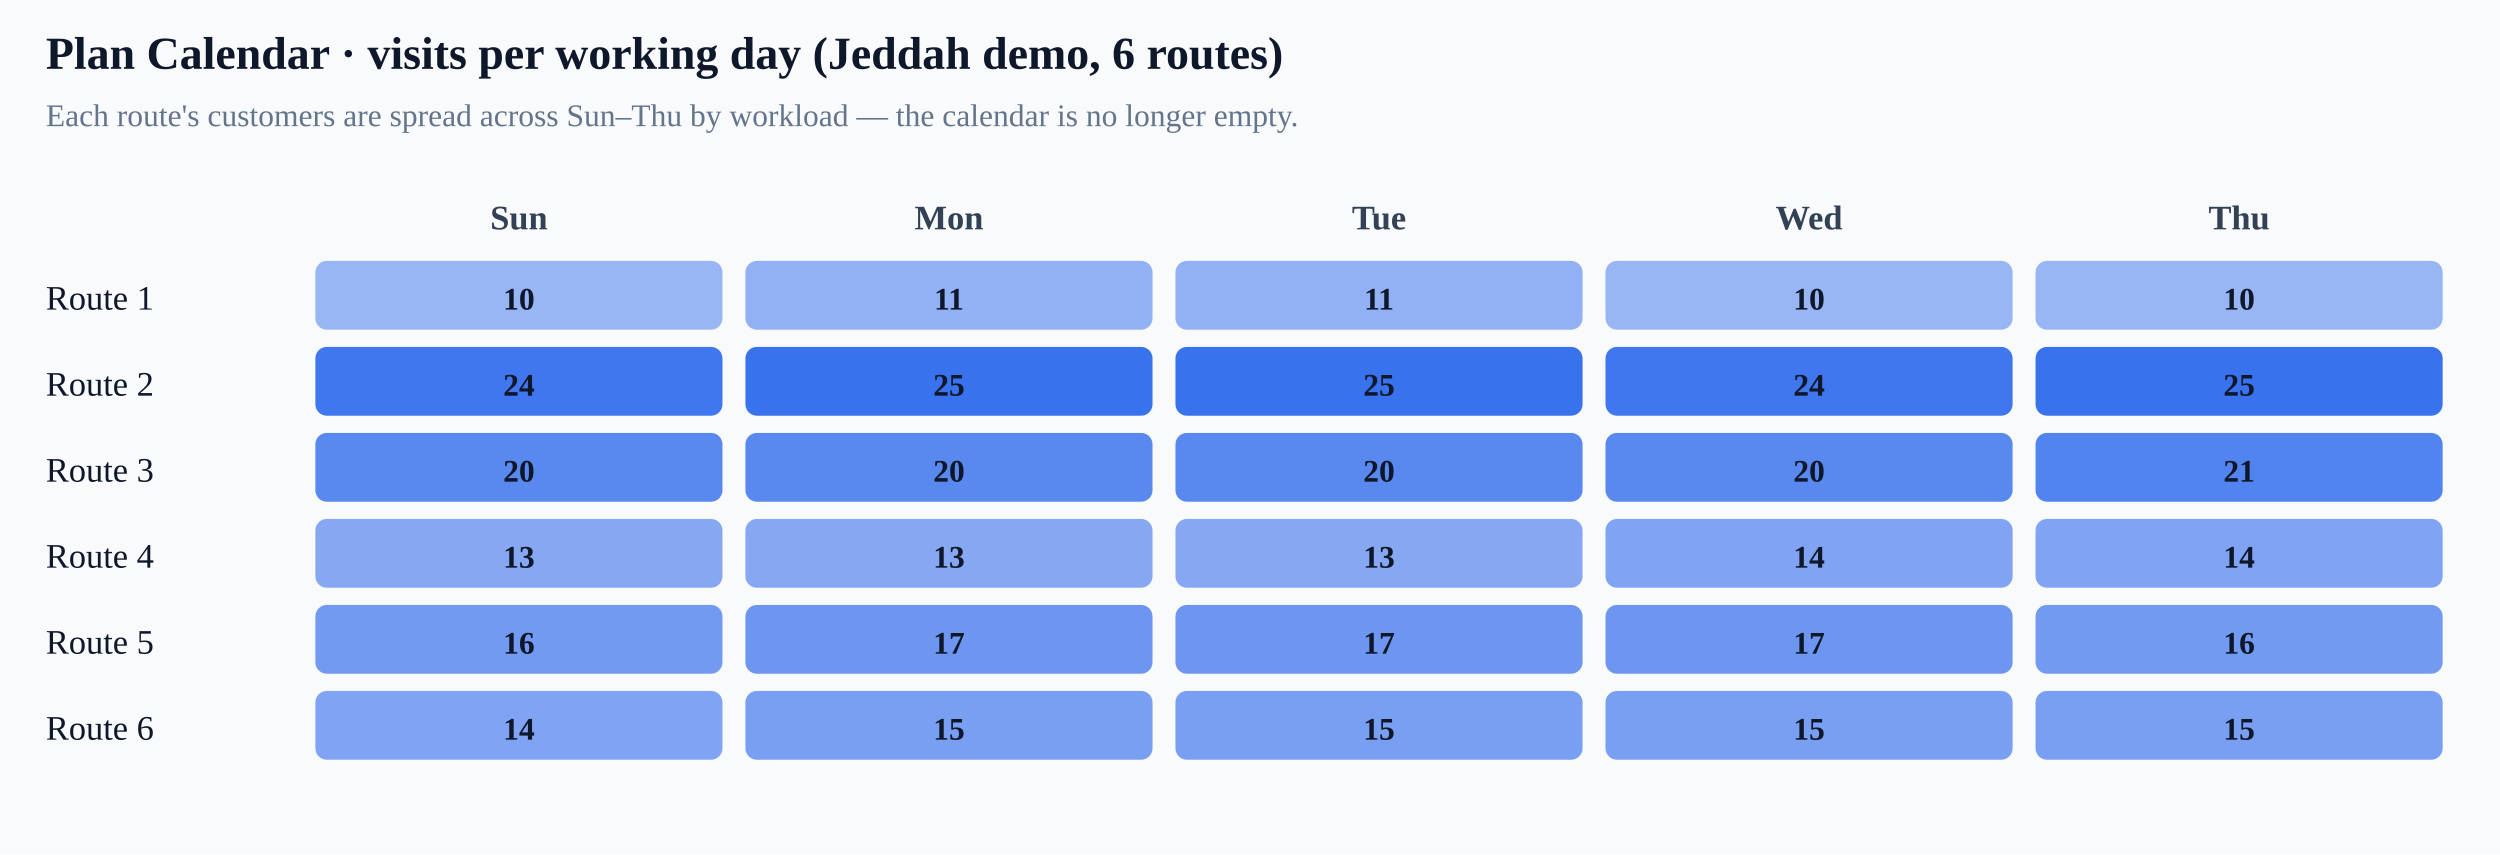
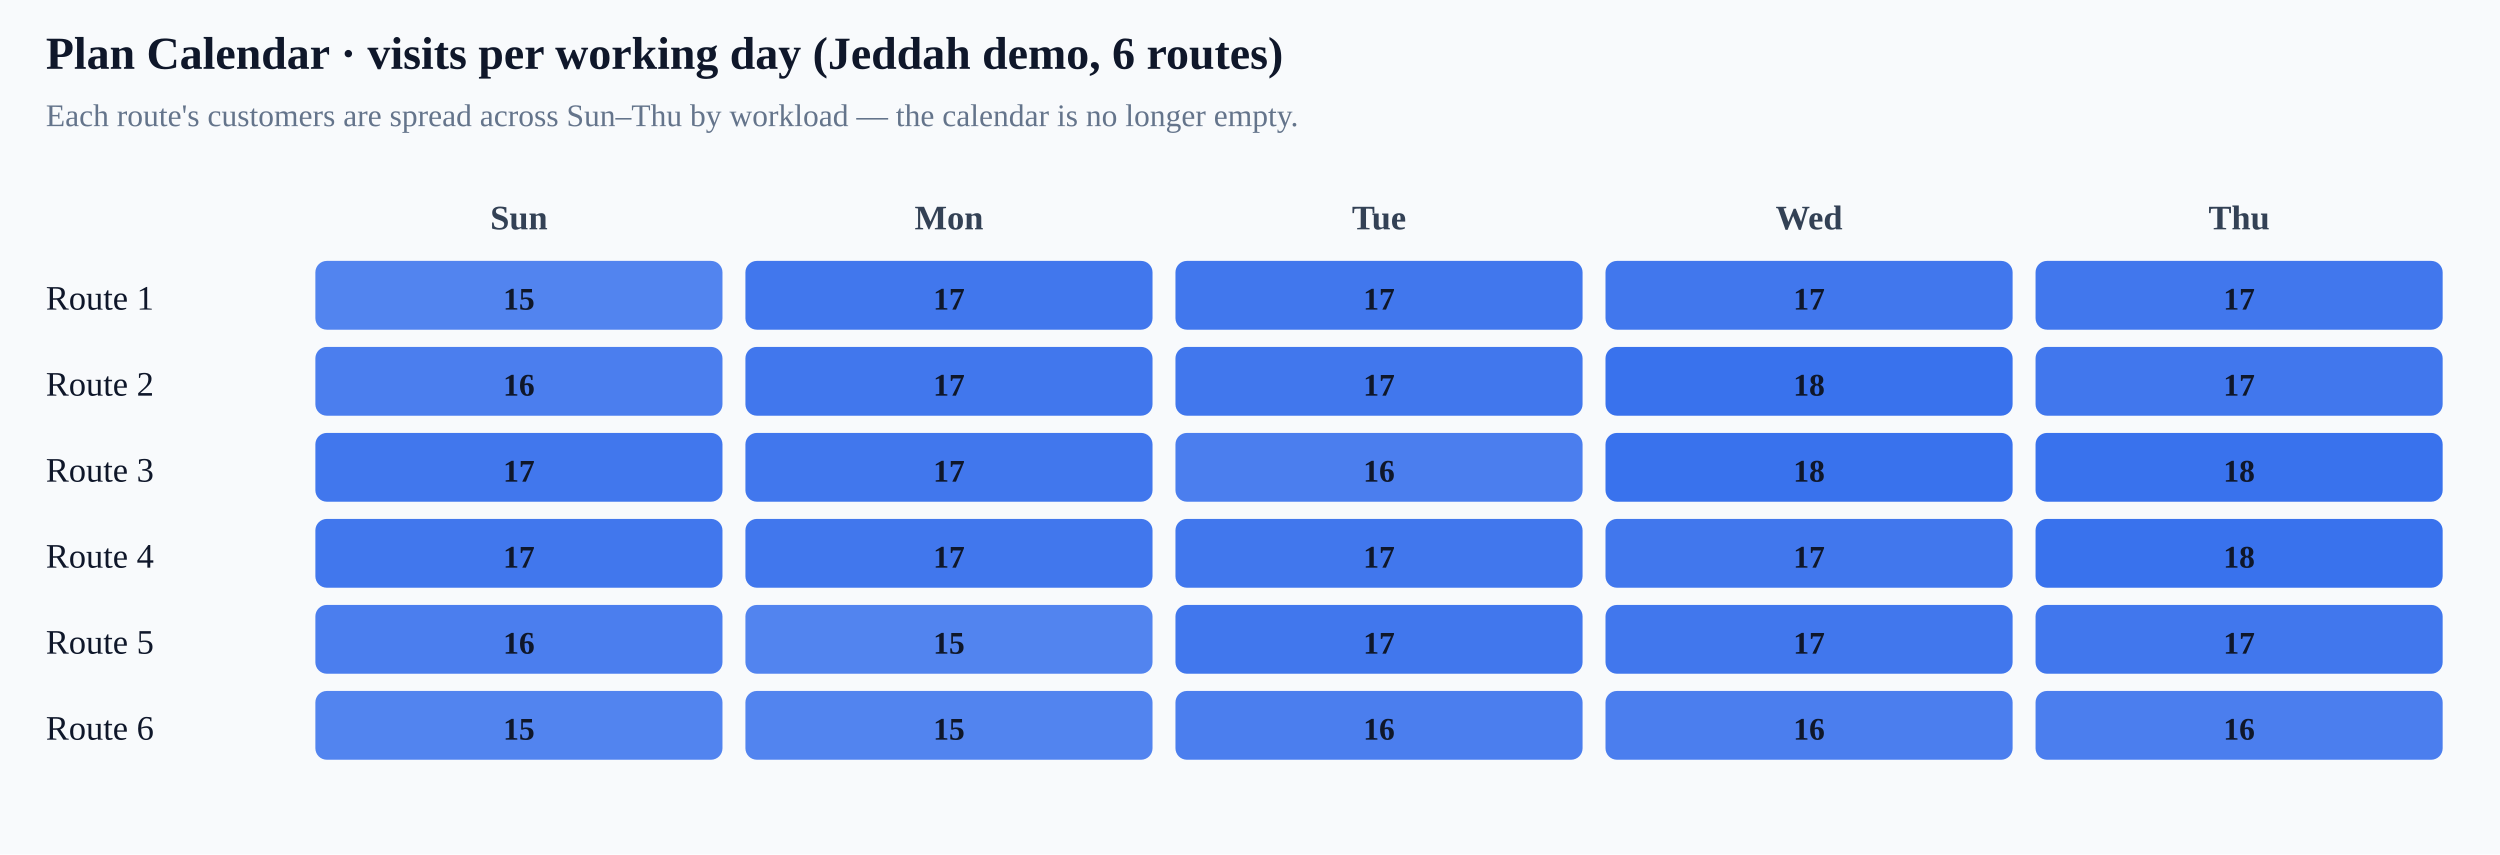
<svg xmlns="http://www.w3.org/2000/svg" width="872" height="298" viewBox="0 0 872 298">
  <rect width="872" height="298" fill="#f8fafc" />
  <text x="16" y="24" font-size="16" font-weight="700" fill="#0f172a">Plan Calendar · visits per working day (Jeddah demo, 6 routes)</text>
  <text x="16" y="44" font-size="11" fill="#64748b">Each route's customers are spread across Sun–Thu by workload — the calendar is no longer empty.</text>
  <text x="181" y="80" font-size="12" font-weight="700" fill="#334155" text-anchor="middle">Sun</text>
  <text x="331" y="80" font-size="12" font-weight="700" fill="#334155" text-anchor="middle">Mon</text>
  <text x="481" y="80" font-size="12" font-weight="700" fill="#334155" text-anchor="middle">Tue</text>
  <text x="631" y="80" font-size="12" font-weight="700" fill="#334155" text-anchor="middle">Wed</text>
  <text x="781" y="80" font-size="12" font-weight="700" fill="#334155" text-anchor="middle">Thu</text>
  <text x="16" y="108" font-size="12" fill="#0f172a">Route 1</text>
-   <rect x="110" y="91" width="142" height="24" rx="4" fill="rgba(37,99,235,0.45)" />
-   <text x="181" y="108" font-size="11" font-weight="700" fill="#0f172a" text-anchor="middle">10</text>
-   <rect x="260" y="91" width="142" height="24" rx="4" fill="rgba(37,99,235,0.48)" />
-   <text x="331" y="108" font-size="11" font-weight="700" fill="#0f172a" text-anchor="middle">11</text>
-   <rect x="410" y="91" width="142" height="24" rx="4" fill="rgba(37,99,235,0.48)" />
-   <text x="481" y="108" font-size="11" font-weight="700" fill="#0f172a" text-anchor="middle">11</text>
-   <rect x="560" y="91" width="142" height="24" rx="4" fill="rgba(37,99,235,0.45)" />
-   <text x="631" y="108" font-size="11" font-weight="700" fill="#0f172a" text-anchor="middle">10</text>
-   <rect x="710" y="91" width="142" height="24" rx="4" fill="rgba(37,99,235,0.45)" />
-   <text x="781" y="108" font-size="11" font-weight="700" fill="#0f172a" text-anchor="middle">10</text>
+   <rect x="110" y="91" width="142" height="24" rx="4" fill="rgba(37,99,235,0.78)" />
+   <text x="181" y="108" font-size="11" font-weight="700" fill="#0f172a" text-anchor="middle">15</text>
+   <rect x="260" y="91" width="142" height="24" rx="4" fill="rgba(37,99,235,0.86)" />
+   <text x="331" y="108" font-size="11" font-weight="700" fill="#0f172a" text-anchor="middle">17</text>
+   <rect x="410" y="91" width="142" height="24" rx="4" fill="rgba(37,99,235,0.86)" />
+   <text x="481" y="108" font-size="11" font-weight="700" fill="#0f172a" text-anchor="middle">17</text>
+   <rect x="560" y="91" width="142" height="24" rx="4" fill="rgba(37,99,235,0.86)" />
+   <text x="631" y="108" font-size="11" font-weight="700" fill="#0f172a" text-anchor="middle">17</text>
+   <rect x="710" y="91" width="142" height="24" rx="4" fill="rgba(37,99,235,0.86)" />
+   <text x="781" y="108" font-size="11" font-weight="700" fill="#0f172a" text-anchor="middle">17</text>
  <text x="16" y="138" font-size="12" fill="#0f172a">Route 2</text>
-   <rect x="110" y="121" width="142" height="24" rx="4" fill="rgba(37,99,235,0.87)" />
-   <text x="181" y="138" font-size="11" font-weight="700" fill="#0f172a" text-anchor="middle">24</text>
-   <rect x="260" y="121" width="142" height="24" rx="4" fill="rgba(37,99,235,0.90)" />
-   <text x="331" y="138" font-size="11" font-weight="700" fill="#0f172a" text-anchor="middle">25</text>
-   <rect x="410" y="121" width="142" height="24" rx="4" fill="rgba(37,99,235,0.90)" />
-   <text x="481" y="138" font-size="11" font-weight="700" fill="#0f172a" text-anchor="middle">25</text>
-   <rect x="560" y="121" width="142" height="24" rx="4" fill="rgba(37,99,235,0.87)" />
-   <text x="631" y="138" font-size="11" font-weight="700" fill="#0f172a" text-anchor="middle">24</text>
-   <rect x="710" y="121" width="142" height="24" rx="4" fill="rgba(37,99,235,0.90)" />
-   <text x="781" y="138" font-size="11" font-weight="700" fill="#0f172a" text-anchor="middle">25</text>
+   <rect x="110" y="121" width="142" height="24" rx="4" fill="rgba(37,99,235,0.82)" />
+   <text x="181" y="138" font-size="11" font-weight="700" fill="#0f172a" text-anchor="middle">16</text>
+   <rect x="260" y="121" width="142" height="24" rx="4" fill="rgba(37,99,235,0.86)" />
+   <text x="331" y="138" font-size="11" font-weight="700" fill="#0f172a" text-anchor="middle">17</text>
+   <rect x="410" y="121" width="142" height="24" rx="4" fill="rgba(37,99,235,0.86)" />
+   <text x="481" y="138" font-size="11" font-weight="700" fill="#0f172a" text-anchor="middle">17</text>
+   <rect x="560" y="121" width="142" height="24" rx="4" fill="rgba(37,99,235,0.90)" />
+   <text x="631" y="138" font-size="11" font-weight="700" fill="#0f172a" text-anchor="middle">18</text>
+   <rect x="710" y="121" width="142" height="24" rx="4" fill="rgba(37,99,235,0.86)" />
+   <text x="781" y="138" font-size="11" font-weight="700" fill="#0f172a" text-anchor="middle">17</text>
  <text x="16" y="168" font-size="12" fill="#0f172a">Route 3</text>
-   <rect x="110" y="151" width="142" height="24" rx="4" fill="rgba(37,99,235,0.75)" />
-   <text x="181" y="168" font-size="11" font-weight="700" fill="#0f172a" text-anchor="middle">20</text>
-   <rect x="260" y="151" width="142" height="24" rx="4" fill="rgba(37,99,235,0.75)" />
-   <text x="331" y="168" font-size="11" font-weight="700" fill="#0f172a" text-anchor="middle">20</text>
-   <rect x="410" y="151" width="142" height="24" rx="4" fill="rgba(37,99,235,0.75)" />
-   <text x="481" y="168" font-size="11" font-weight="700" fill="#0f172a" text-anchor="middle">20</text>
-   <rect x="560" y="151" width="142" height="24" rx="4" fill="rgba(37,99,235,0.75)" />
-   <text x="631" y="168" font-size="11" font-weight="700" fill="#0f172a" text-anchor="middle">20</text>
-   <rect x="710" y="151" width="142" height="24" rx="4" fill="rgba(37,99,235,0.78)" />
-   <text x="781" y="168" font-size="11" font-weight="700" fill="#0f172a" text-anchor="middle">21</text>
+   <rect x="110" y="151" width="142" height="24" rx="4" fill="rgba(37,99,235,0.86)" />
+   <text x="181" y="168" font-size="11" font-weight="700" fill="#0f172a" text-anchor="middle">17</text>
+   <rect x="260" y="151" width="142" height="24" rx="4" fill="rgba(37,99,235,0.86)" />
+   <text x="331" y="168" font-size="11" font-weight="700" fill="#0f172a" text-anchor="middle">17</text>
+   <rect x="410" y="151" width="142" height="24" rx="4" fill="rgba(37,99,235,0.82)" />
+   <text x="481" y="168" font-size="11" font-weight="700" fill="#0f172a" text-anchor="middle">16</text>
+   <rect x="560" y="151" width="142" height="24" rx="4" fill="rgba(37,99,235,0.90)" />
+   <text x="631" y="168" font-size="11" font-weight="700" fill="#0f172a" text-anchor="middle">18</text>
+   <rect x="710" y="151" width="142" height="24" rx="4" fill="rgba(37,99,235,0.90)" />
+   <text x="781" y="168" font-size="11" font-weight="700" fill="#0f172a" text-anchor="middle">18</text>
  <text x="16" y="198" font-size="12" fill="#0f172a">Route 4</text>
-   <rect x="110" y="181" width="142" height="24" rx="4" fill="rgba(37,99,235,0.54)" />
-   <text x="181" y="198" font-size="11" font-weight="700" fill="#0f172a" text-anchor="middle">13</text>
-   <rect x="260" y="181" width="142" height="24" rx="4" fill="rgba(37,99,235,0.54)" />
-   <text x="331" y="198" font-size="11" font-weight="700" fill="#0f172a" text-anchor="middle">13</text>
-   <rect x="410" y="181" width="142" height="24" rx="4" fill="rgba(37,99,235,0.54)" />
-   <text x="481" y="198" font-size="11" font-weight="700" fill="#0f172a" text-anchor="middle">13</text>
-   <rect x="560" y="181" width="142" height="24" rx="4" fill="rgba(37,99,235,0.57)" />
-   <text x="631" y="198" font-size="11" font-weight="700" fill="#0f172a" text-anchor="middle">14</text>
-   <rect x="710" y="181" width="142" height="24" rx="4" fill="rgba(37,99,235,0.57)" />
-   <text x="781" y="198" font-size="11" font-weight="700" fill="#0f172a" text-anchor="middle">14</text>
+   <rect x="110" y="181" width="142" height="24" rx="4" fill="rgba(37,99,235,0.86)" />
+   <text x="181" y="198" font-size="11" font-weight="700" fill="#0f172a" text-anchor="middle">17</text>
+   <rect x="260" y="181" width="142" height="24" rx="4" fill="rgba(37,99,235,0.86)" />
+   <text x="331" y="198" font-size="11" font-weight="700" fill="#0f172a" text-anchor="middle">17</text>
+   <rect x="410" y="181" width="142" height="24" rx="4" fill="rgba(37,99,235,0.86)" />
+   <text x="481" y="198" font-size="11" font-weight="700" fill="#0f172a" text-anchor="middle">17</text>
+   <rect x="560" y="181" width="142" height="24" rx="4" fill="rgba(37,99,235,0.86)" />
+   <text x="631" y="198" font-size="11" font-weight="700" fill="#0f172a" text-anchor="middle">17</text>
+   <rect x="710" y="181" width="142" height="24" rx="4" fill="rgba(37,99,235,0.90)" />
+   <text x="781" y="198" font-size="11" font-weight="700" fill="#0f172a" text-anchor="middle">18</text>
  <text x="16" y="228" font-size="12" fill="#0f172a">Route 5</text>
-   <rect x="110" y="211" width="142" height="24" rx="4" fill="rgba(37,99,235,0.63)" />
+   <rect x="110" y="211" width="142" height="24" rx="4" fill="rgba(37,99,235,0.82)" />
  <text x="181" y="228" font-size="11" font-weight="700" fill="#0f172a" text-anchor="middle">16</text>
-   <rect x="260" y="211" width="142" height="24" rx="4" fill="rgba(37,99,235,0.66)" />
-   <text x="331" y="228" font-size="11" font-weight="700" fill="#0f172a" text-anchor="middle">17</text>
-   <rect x="410" y="211" width="142" height="24" rx="4" fill="rgba(37,99,235,0.66)" />
+   <rect x="260" y="211" width="142" height="24" rx="4" fill="rgba(37,99,235,0.78)" />
+   <text x="331" y="228" font-size="11" font-weight="700" fill="#0f172a" text-anchor="middle">15</text>
+   <rect x="410" y="211" width="142" height="24" rx="4" fill="rgba(37,99,235,0.86)" />
  <text x="481" y="228" font-size="11" font-weight="700" fill="#0f172a" text-anchor="middle">17</text>
-   <rect x="560" y="211" width="142" height="24" rx="4" fill="rgba(37,99,235,0.66)" />
+   <rect x="560" y="211" width="142" height="24" rx="4" fill="rgba(37,99,235,0.86)" />
  <text x="631" y="228" font-size="11" font-weight="700" fill="#0f172a" text-anchor="middle">17</text>
-   <rect x="710" y="211" width="142" height="24" rx="4" fill="rgba(37,99,235,0.63)" />
-   <text x="781" y="228" font-size="11" font-weight="700" fill="#0f172a" text-anchor="middle">16</text>
+   <rect x="710" y="211" width="142" height="24" rx="4" fill="rgba(37,99,235,0.86)" />
+   <text x="781" y="228" font-size="11" font-weight="700" fill="#0f172a" text-anchor="middle">17</text>
  <text x="16" y="258" font-size="12" fill="#0f172a">Route 6</text>
-   <rect x="110" y="241" width="142" height="24" rx="4" fill="rgba(37,99,235,0.57)" />
-   <text x="181" y="258" font-size="11" font-weight="700" fill="#0f172a" text-anchor="middle">14</text>
-   <rect x="260" y="241" width="142" height="24" rx="4" fill="rgba(37,99,235,0.60)" />
+   <rect x="110" y="241" width="142" height="24" rx="4" fill="rgba(37,99,235,0.78)" />
+   <text x="181" y="258" font-size="11" font-weight="700" fill="#0f172a" text-anchor="middle">15</text>
+   <rect x="260" y="241" width="142" height="24" rx="4" fill="rgba(37,99,235,0.78)" />
  <text x="331" y="258" font-size="11" font-weight="700" fill="#0f172a" text-anchor="middle">15</text>
-   <rect x="410" y="241" width="142" height="24" rx="4" fill="rgba(37,99,235,0.60)" />
-   <text x="481" y="258" font-size="11" font-weight="700" fill="#0f172a" text-anchor="middle">15</text>
-   <rect x="560" y="241" width="142" height="24" rx="4" fill="rgba(37,99,235,0.60)" />
-   <text x="631" y="258" font-size="11" font-weight="700" fill="#0f172a" text-anchor="middle">15</text>
-   <rect x="710" y="241" width="142" height="24" rx="4" fill="rgba(37,99,235,0.60)" />
-   <text x="781" y="258" font-size="11" font-weight="700" fill="#0f172a" text-anchor="middle">15</text>
+   <rect x="410" y="241" width="142" height="24" rx="4" fill="rgba(37,99,235,0.82)" />
+   <text x="481" y="258" font-size="11" font-weight="700" fill="#0f172a" text-anchor="middle">16</text>
+   <rect x="560" y="241" width="142" height="24" rx="4" fill="rgba(37,99,235,0.82)" />
+   <text x="631" y="258" font-size="11" font-weight="700" fill="#0f172a" text-anchor="middle">16</text>
+   <rect x="710" y="241" width="142" height="24" rx="4" fill="rgba(37,99,235,0.82)" />
+   <text x="781" y="258" font-size="11" font-weight="700" fill="#0f172a" text-anchor="middle">16</text>
</svg>
